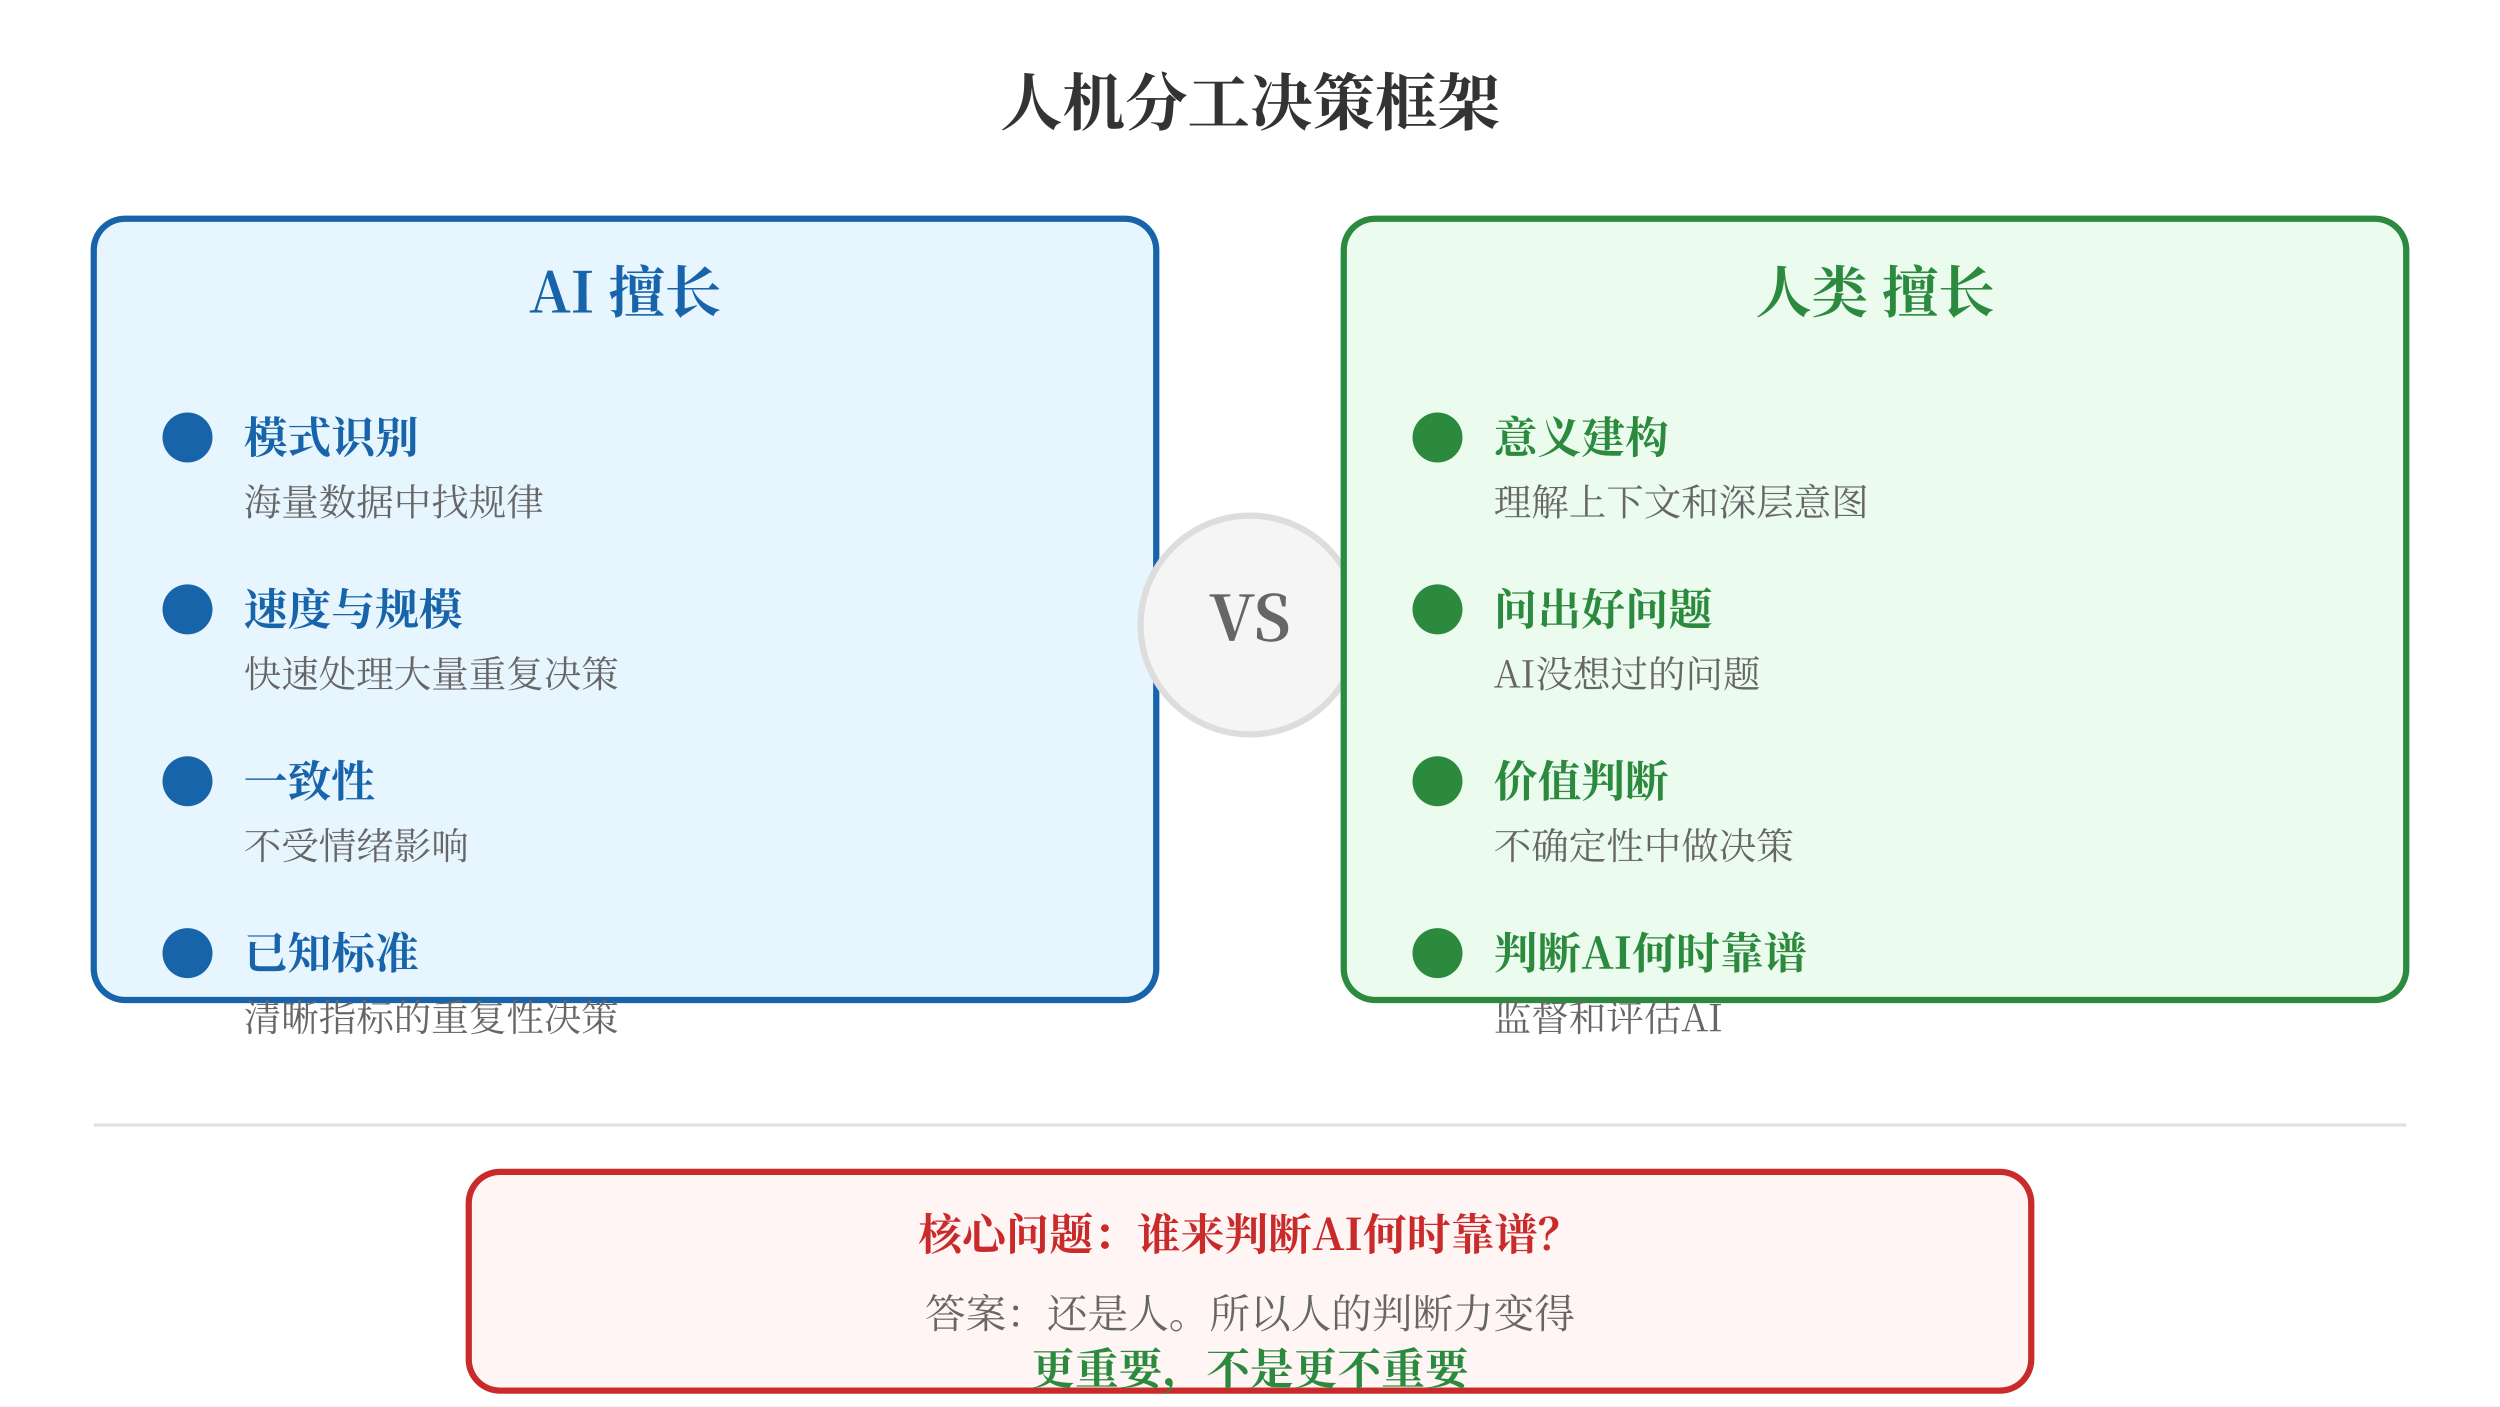
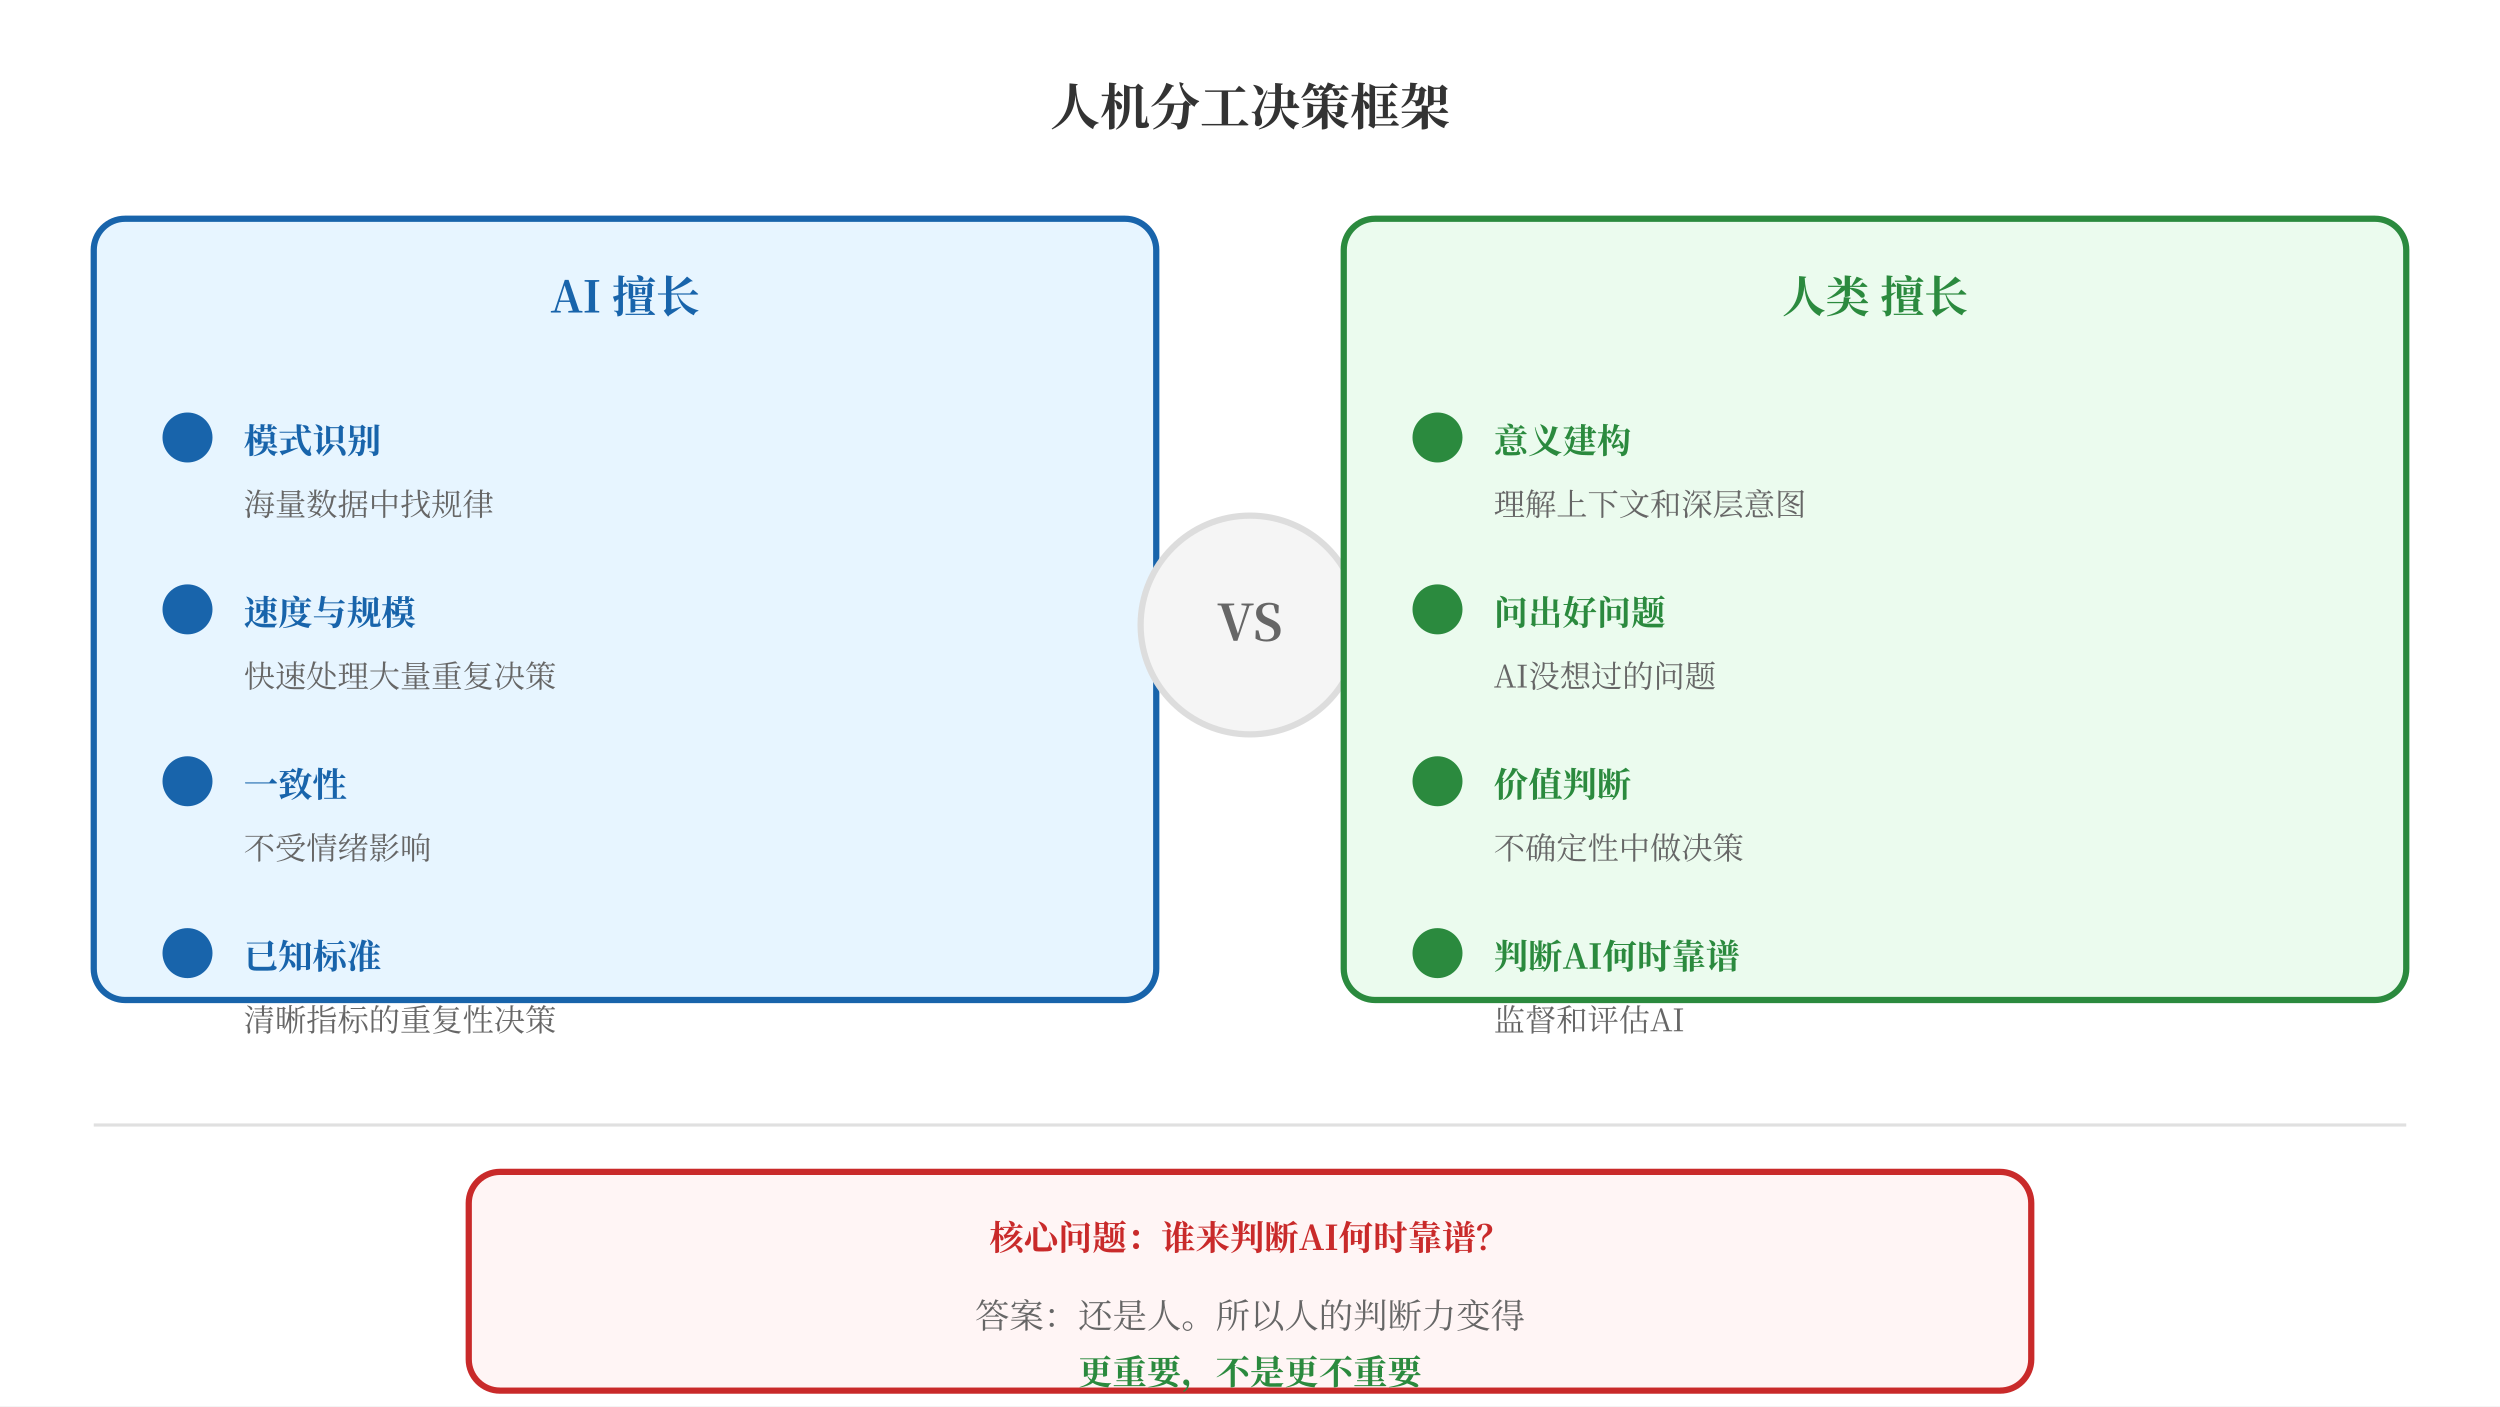
<svg xmlns="http://www.w3.org/2000/svg" viewBox="0 0 800 450" style="font-family: 'Noto Serif CJK SC', serif; background: #fefefe;">
  <rect width="800" height="450" fill="white" />
-   <text x="400" y="40" text-anchor="middle" font-size="20" font-weight="bold" fill="#333">人机分工决策框架</text>
+   <text x="400" y="40" text-anchor="middle" font-size="16" font-weight="bold" fill="#333">人机分工决策框架</text>
  <rect x="30" y="70" width="340" height="250" rx="10" fill="#e7f5ff" stroke="#1864ab" stroke-width="2" />
-   <text x="200" y="100" text-anchor="middle" font-size="18" font-weight="bold" fill="#1864ab">AI 擅长</text>
+   <text x="200" y="100" text-anchor="middle" font-size="14" font-weight="bold" fill="#1864ab">AI 擅长</text>
  <circle cx="60" cy="140" r="8" fill="#1864ab" />
-   <text x="78" y="145" font-size="14" font-weight="bold" fill="#1864ab">模式识别</text>
-   <text x="78" y="165" font-size="12" fill="#666">海量数据中找规律</text>
+   <text x="78" y="145" font-size="11" font-weight="bold" fill="#1864ab">模式识别</text>
+   <text x="78" y="165" font-size="10" fill="#666">海量数据中找规律</text>
  <circle cx="60" cy="195" r="8" fill="#1864ab" />
-   <text x="78" y="200" font-size="14" font-weight="bold" fill="#1864ab">速度与规模</text>
-   <text x="78" y="220" font-size="12" fill="#666">快速处理大量重复决策</text>
+   <text x="78" y="200" font-size="11" font-weight="bold" fill="#1864ab">速度与规模</text>
+   <text x="78" y="220" font-size="10" fill="#666">快速处理大量重复决策</text>
  <circle cx="60" cy="250" r="8" fill="#1864ab" />
-   <text x="78" y="255" font-size="14" font-weight="bold" fill="#1864ab">一致性</text>
-   <text x="78" y="275" font-size="12" fill="#666">不受情绪影响</text>
+   <text x="78" y="255" font-size="11" font-weight="bold" fill="#1864ab">一致性</text>
+   <text x="78" y="275" font-size="10" fill="#666">不受情绪影响</text>
  <circle cx="60" cy="305" r="8" fill="#1864ab" />
-   <text x="78" y="310" font-size="14" font-weight="bold" fill="#1864ab">已知标准</text>
-   <text x="78" y="330" font-size="12" fill="#666">清晰指标的重复性决策</text>
+   <text x="78" y="310" font-size="11" font-weight="bold" fill="#1864ab">已知标准</text>
+   <text x="78" y="330" font-size="10" fill="#666">清晰指标的重复性决策</text>
  <circle cx="400" cy="200" r="35" fill="#f5f5f5" stroke="#ddd" stroke-width="2" />
-   <text x="400" y="205" text-anchor="middle" font-size="20" font-weight="bold" fill="#666">VS</text>
+   <text x="400" y="205" text-anchor="middle" font-size="16" font-weight="bold" fill="#666">VS</text>
  <rect x="430" y="70" width="340" height="250" rx="10" fill="#ebfbee" stroke="#2b8a3e" stroke-width="2" />
-   <text x="600" y="100" text-anchor="middle" font-size="18" font-weight="bold" fill="#2b8a3e">人类 擅长</text>
+   <text x="600" y="100" text-anchor="middle" font-size="14" font-weight="bold" fill="#2b8a3e">人类 擅长</text>
  <circle cx="460" cy="140" r="8" fill="#2b8a3e" />
-   <text x="478" y="145" font-size="14" font-weight="bold" fill="#2b8a3e">意义建构</text>
-   <text x="478" y="165" font-size="12" fill="#666">理解上下文和深层意图</text>
+   <text x="478" y="145" font-size="11" font-weight="bold" fill="#2b8a3e">意义建构</text>
+   <text x="478" y="165" font-size="10" fill="#666">理解上下文和深层意图</text>
  <circle cx="460" cy="195" r="8" fill="#2b8a3e" />
-   <text x="478" y="200" font-size="14" font-weight="bold" fill="#2b8a3e">问出好问题</text>
-   <text x="478" y="220" font-size="12" fill="#666">AI没想过的问题</text>
+   <text x="478" y="200" font-size="11" font-weight="bold" fill="#2b8a3e">问出好问题</text>
+   <text x="478" y="220" font-size="10" fill="#666">AI没想过的问题</text>
  <circle cx="460" cy="250" r="8" fill="#2b8a3e" />
-   <text x="478" y="255" font-size="14" font-weight="bold" fill="#2b8a3e">价值判断</text>
-   <text x="478" y="275" font-size="12" fill="#666">不确定性中做决策</text>
+   <text x="478" y="255" font-size="11" font-weight="bold" fill="#2b8a3e">价值判断</text>
+   <text x="478" y="275" font-size="10" fill="#666">不确定性中做决策</text>
  <circle cx="460" cy="305" r="8" fill="#2b8a3e" />
-   <text x="478" y="310" font-size="14" font-weight="bold" fill="#2b8a3e">判断AI何时靠谱</text>
-   <text x="478" y="330" font-size="12" fill="#666">监督和评估AI</text>
+   <text x="478" y="310" font-size="11" font-weight="bold" fill="#2b8a3e">判断AI何时靠谱</text>
+   <text x="478" y="330" font-size="10" fill="#666">监督和评估AI</text>
  <line x1="30" y1="360" x2="770" y2="360" stroke="#e0e0e0" stroke-width="1" />
  <rect x="150" y="375" width="500" height="70" rx="10" fill="#fff5f5" stroke="#c92a2a" stroke-width="2" />
-   <text x="400" y="400" text-anchor="middle" font-size="14" font-weight="bold" fill="#c92a2a">核心问题：谁来判断AI何时靠谱？</text>
-   <text x="400" y="425" text-anchor="middle" font-size="13" fill="#666">答案：还是人。所以人的判断力变得</text>
-   <text x="400" y="443" text-anchor="middle" font-size="14" font-weight="bold" fill="#2b8a3e">更重要，不是更不重要</text>
+   <text x="400" y="400" text-anchor="middle" font-size="11" font-weight="bold" fill="#c92a2a">核心问题：谁来判断AI何时靠谱？</text>
+   <text x="400" y="425" text-anchor="middle" font-size="11" fill="#666">答案：还是人。所以人的判断力变得</text>
+   <text x="400" y="443" text-anchor="middle" font-size="11" font-weight="bold" fill="#2b8a3e">更重要，不是更不重要</text>
</svg>
